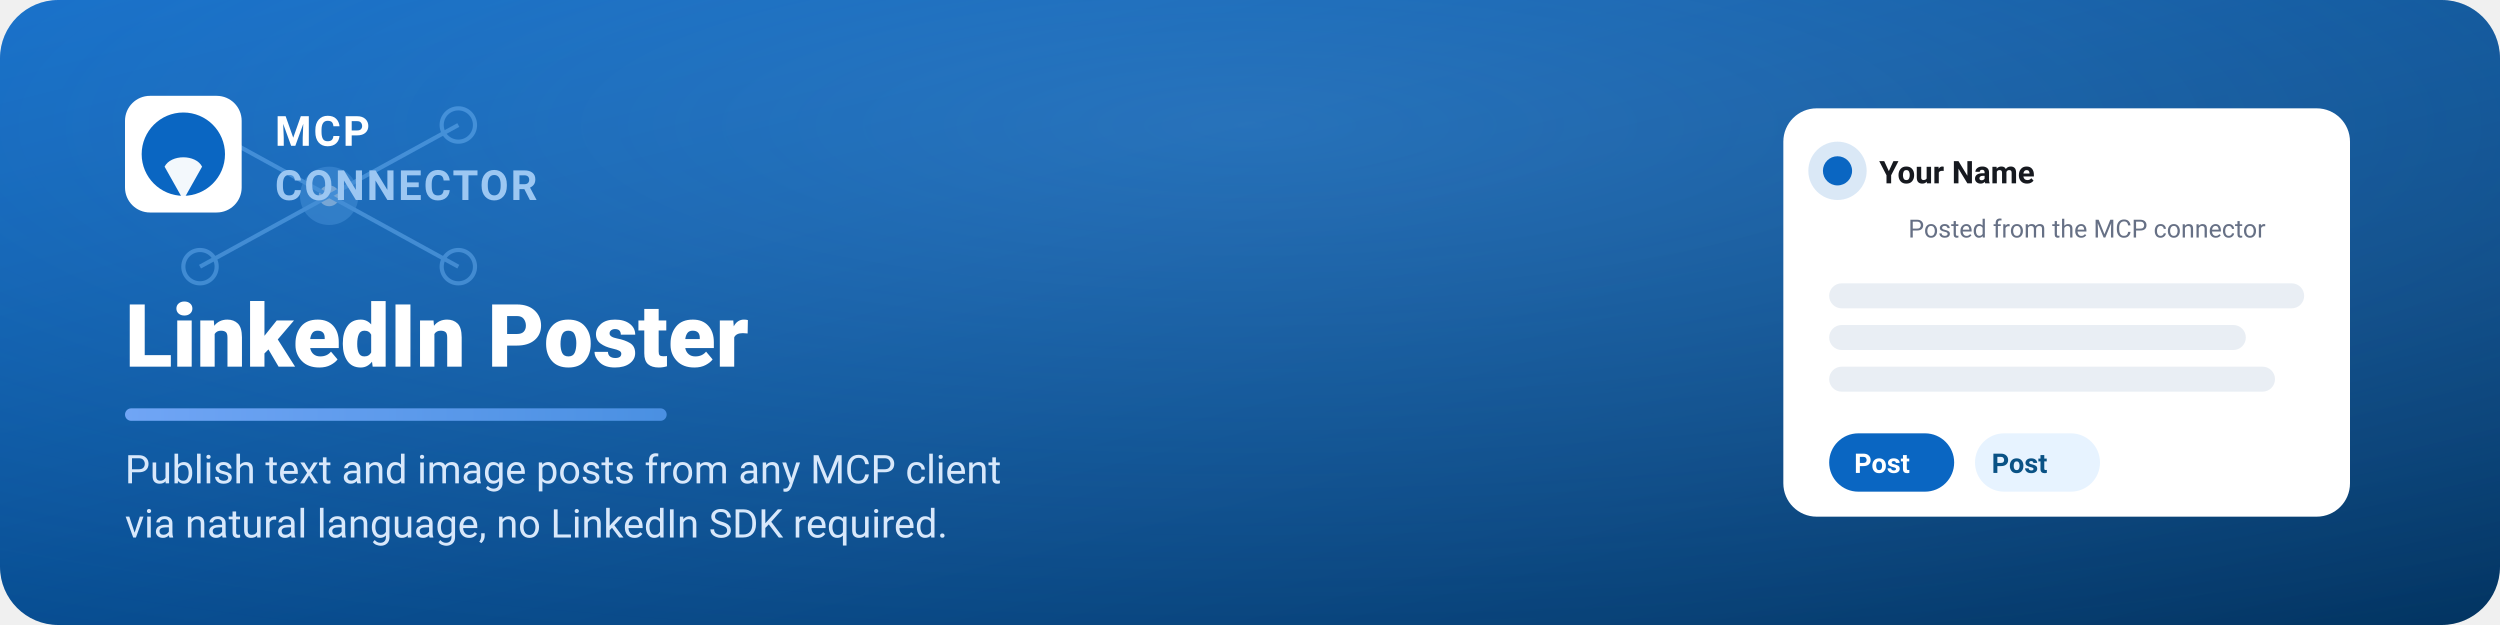
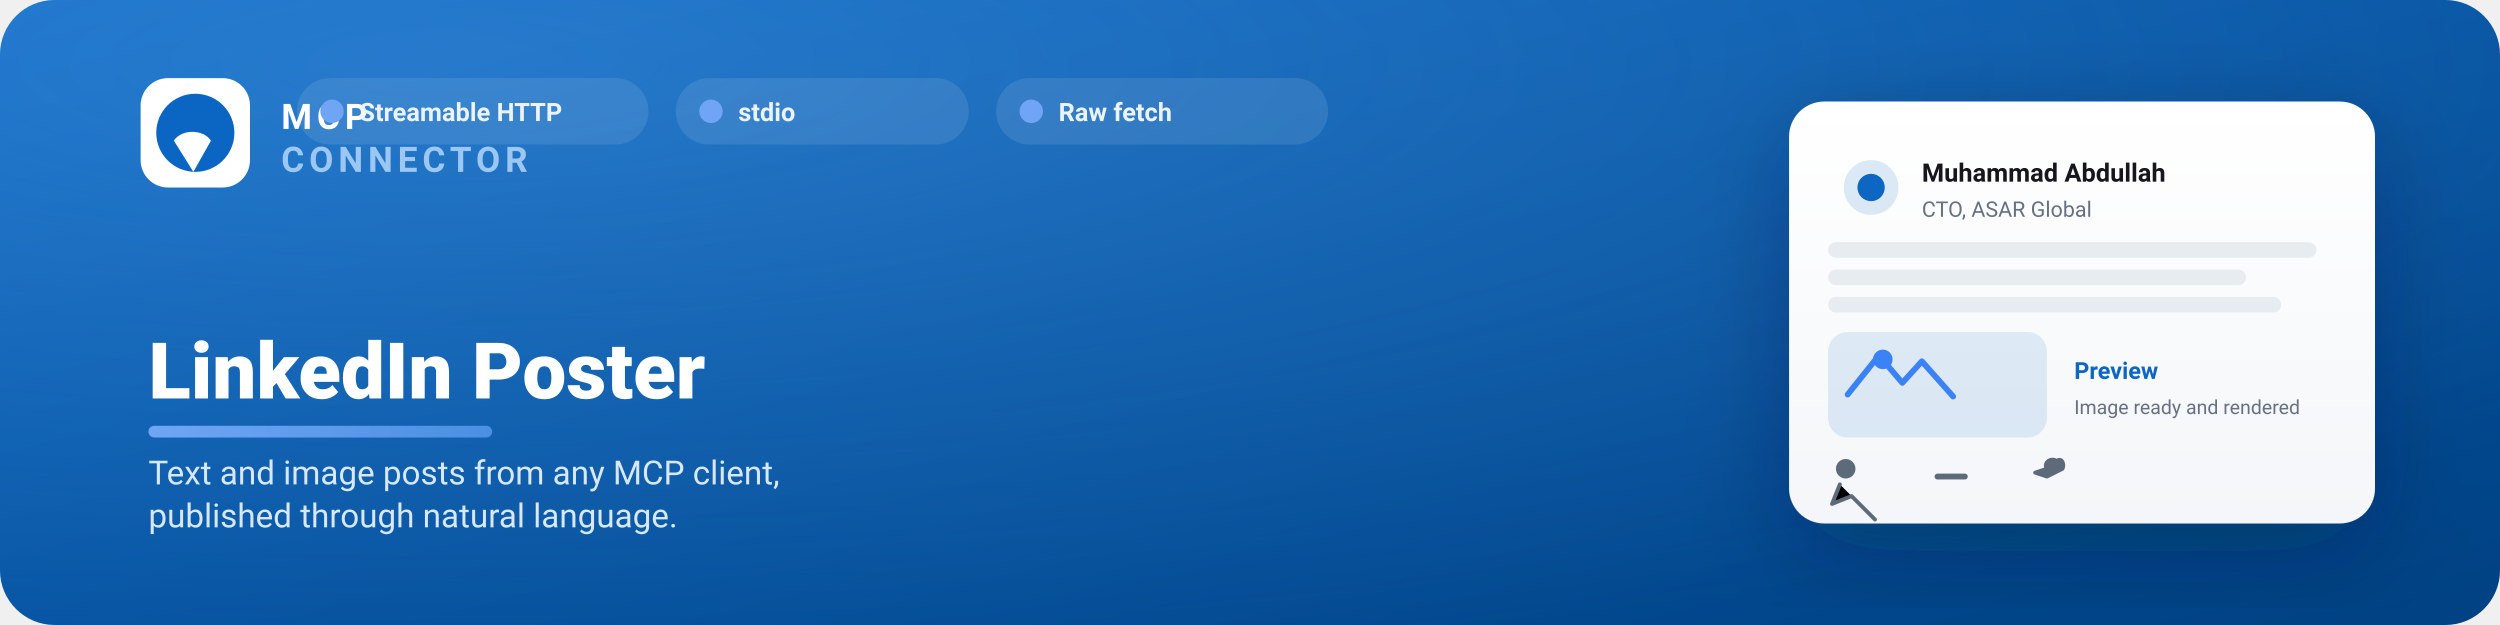
- <svg xmlns="http://www.w3.org/2000/svg" viewBox="0 0 1200 300" width="1200" height="300" role="img" aria-label="MCP LinkedIn Poster banner">
+ <svg xmlns="http://www.w3.org/2000/svg" viewBox="0 0 1280 320" width="1280" height="320" role="img" aria-label="MCP LinkedIn Poster banner">
  <defs>
    <linearGradient id="bg" x1="0" y1="0" x2="1" y2="1">
      <stop offset="0" stop-color="#0A66C2" />
-       <stop offset="1" stop-color="#00315E" />
+       <stop offset="1" stop-color="#004182" />
    </linearGradient>
-     <linearGradient id="accent" x1="0" y1="0" x2="1" y2="0">
+     <linearGradient id="card" x1="0" y1="0" x2="0" y2="1">
+       <stop offset="0" stop-color="#FFFFFF" />
+       <stop offset="1" stop-color="#F4F6F9" />
+     </linearGradient>
+     <linearGradient id="bar" x1="0" y1="0" x2="1" y2="0">
      <stop offset="0" stop-color="#70A5F5" />
      <stop offset="1" stop-color="#4A90E2" />
    </linearGradient>
-     <radialGradient id="glow" cx="0.5" cy="0.2" r="1">
-       <stop offset="0" stop-color="#7CC0FF" stop-opacity="0.28" />
+     <radialGradient id="glow" cx="0.18" cy="0.1" r="1">
+       <stop offset="0" stop-color="#7CC0FF" stop-opacity="0.26" />
      <stop offset="1" stop-color="#7CC0FF" stop-opacity="0" />
    </radialGradient>
+     <filter id="sd" x="-20%" y="-20%" width="140%" height="140%">
+       <feDropShadow dx="0" dy="14" stdDeviation="24" flood-color="#001D31" flood-opacity="0.30" />
+     </filter>
  </defs>
-   <rect width="1200" height="300" rx="28" fill="url(#bg)" />
-   <rect width="1200" height="300" rx="28" fill="url(#glow)" />
-   <g stroke="#7CC0FF" stroke-width="2" opacity="0.4" fill="none">
-     <circle cx="96" cy="60" r="8" />
-     <circle cx="220" cy="60" r="8" />
-     <circle cx="96" cy="128" r="8" />
-     <circle cx="220" cy="128" r="8" />
-     <circle cx="158" cy="94" r="14" fill="#7CC0FF" fill-opacity="0.55" stroke="none" />
-     <circle cx="158" cy="94" r="5" fill="#ffffff" stroke="none" />
-     <line x1="96" y1="60" x2="158" y2="94" />
-     <line x1="220" y1="60" x2="158" y2="94" />
-     <line x1="96" y1="128" x2="158" y2="94" />
-     <line x1="220" y1="128" x2="158" y2="94" />
+   <rect width="1280" height="320" rx="28" fill="url(#bg)" />
+   <rect width="1280" height="320" rx="28" fill="url(#glow)" />
+   <g transform="translate(72,40)">
+     <rect x="0" y="0" width="56" height="56" rx="14" fill="#FFFFFF" />
+     <circle cx="28" cy="28" r="20" fill="#0A66C2" />
+     <path d="M17 32c4-6 15-6 19 0l-9 16-10-16z" fill="#FFFFFF" />
+     <text x="72" y="26" font-family="Segoe UI,Roboto,Helvetica,Arial,sans-serif" font-size="18" font-weight="700" letter-spacing="2.5" fill="#FFFFFF">MCP</text>
+     <text x="72" y="48" font-family="Segoe UI,Roboto,Helvetica,Arial,sans-serif" font-size="18" font-weight="700" letter-spacing="2.5" fill="#9CC7F2">CONNECTOR</text>
  </g>
-   <rect x="60" y="46" width="56" height="56" rx="12" fill="#ffffff" />
-   <circle cx="88" cy="74" r="20" fill="#0A66C2" />
-   <path d="M79 80c3-6 15-6 18 0l-9 16-9-16z" fill="#ffffff" opacity="0.95" />
-   <text x="132" y="70" font-family="Segoe UI,Roboto,Helvetica,Arial,sans-serif" font-size="20" font-weight="700" fill="#ffffff" letter-spacing="1">MCP</text>
-   <text x="132" y="96" font-family="Segoe UI,Roboto,Helvetica,Arial,sans-serif" font-size="20" font-weight="700" fill="#9CC7F2" letter-spacing="1">CONNECTOR</text>
-   <text x="60" y="176" font-family="Segoe UI,Roboto,Helvetica,Arial,sans-serif" font-size="42" font-weight="800" fill="#ffffff">LinkedIn Poster</text>
-   <rect x="60" y="196" width="260" height="6" rx="3" fill="url(#accent)" />
-   <text x="60" y="232" font-family="Segoe UI,Roboto,Helvetica,Arial,sans-serif" font-size="19" fill="#D8E8FB">Publish text and image posts from any MCP client</text>
-   <text x="60" y="258" font-family="Segoe UI,Roboto,Helvetica,Arial,sans-serif" font-size="19" fill="#D8E8FB">via natural language, no LinkedIn SDK required.</text>
-   <g transform="translate(856,52)">
-     <rect width="272" height="196" rx="16" fill="#ffffff" />
-     <circle cx="26" cy="30" r="14" fill="#0A66C2" fill-opacity="0.15" />
-     <circle cx="26" cy="30" r="7" fill="#0A66C2" />
-     <text x="46" y="36" font-family="Segoe UI,Roboto,sans-serif" font-size="15" font-weight="700" fill="#16191F">Your Name</text>
-     <text x="60" y="62" font-family="Segoe UI,Roboto,sans-serif" font-size="12" fill="#667085">Posted from the MCP connector</text>
-     <rect x="22" y="84" width="228" height="12" rx="6" fill="#E9EEF4" />
-     <rect x="22" y="104" width="200" height="12" rx="6" fill="#E9EEF4" />
-     <rect x="22" y="124" width="214" height="12" rx="6" fill="#E9EEF4" />
-     <rect x="22" y="156" width="60" height="28" rx="14" fill="#0A66C2" />
-     <text x="34" y="175" font-family="Segoe UI,Roboto,sans-serif" font-size="13" font-weight="600" fill="#ffffff">Post</text>
-     <rect x="92" y="156" width="60" height="28" rx="14" fill="#E7F3FF" />
-     <text x="100" y="175" font-family="Segoe UI,Roboto,sans-serif" font-size="13" font-weight="600" fill="#0A5285">Post</text>
+   <g transform="translate(152,40)" font-family="Segoe UI,Roboto,sans-serif">
+     <rect x="0" y="0" width="180" height="34" rx="17" fill="#FFFFFF" fill-opacity="0.10" />
+     <circle cx="18" cy="17" r="6" fill="#70A5F5" />
+     <text x="32" y="22" font-size="13" font-weight="600" fill="#EAF3FF">Streamable HTTP</text>
+     <rect x="194" y="0" width="150" height="34" rx="17" fill="#FFFFFF" fill-opacity="0.10" />
+     <circle cx="212" cy="17" r="6" fill="#70A5F5" />
+     <text x="226" y="22" font-size="13" font-weight="600" fill="#EAF3FF">stdio</text>
+     <rect x="358" y="0" width="170" height="34" rx="17" fill="#FFFFFF" fill-opacity="0.10" />
+     <circle cx="376" cy="17" r="6" fill="#70A5F5" />
+     <text x="390" y="22" font-size="13" font-weight="600" fill="#EAF3FF">Raw fetch</text>
+   </g>
+   <g transform="translate(76,150)">
+     <text y="54" font-family="Segoe UI,Roboto,Helvetica,Arial,sans-serif" font-size="40" font-weight="800" fill="#FFFFFF">LinkedIn Poster</text>
+     <rect x="0" y="68" width="176" height="6" rx="3" fill="url(#bar)" />
+     <text y="98" font-family="Segoe UI,Roboto,Helvetica,Arial,sans-serif" font-size="17" fill="#D8E8FB">Text and image posts from any MCP client,</text>
+     <text y="120" font-family="Segoe UI,Roboto,Helvetica,Arial,sans-serif" font-size="17" fill="#D8E8FB">published through natural language.</text>
+   </g>
+   <g transform="translate(916,52)" filter="url(#sd)">
+     <rect width="300" height="216" rx="18" fill="url(#card)" />
+     <circle cx="42" cy="44" r="14" fill="#0A66C2" fill-opacity="0.14" />
+     <circle cx="42" cy="44" r="7" fill="#0A66C2" />
+     <text x="68" y="41" font-family="Segoe UI,Roboto,sans-serif" font-size="13" font-weight="700" fill="#16191F">Muhammad Abdullah</text>
+     <text x="68" y="59" font-family="Segoe UI,Roboto,sans-serif" font-size="11" fill="#667085">CTO, ASAR Global</text>
+     <rect x="20" y="72" width="250" height="8" rx="4" fill="#E7ECF1" />
+     <rect x="20" y="86" width="214" height="8" rx="4" fill="#E7ECF1" />
+     <rect x="20" y="100" width="232" height="8" rx="4" fill="#E7ECF1" />
+     <rect x="20" y="118" width="112" height="54" rx="10" fill="#0A66C2" fill-opacity="0.12" />
+     <path d="M30 150l16-20 12 14 10-11 16 18" fill="none" stroke="#3B82F6" stroke-width="3" stroke-linejoin="round" stroke-linecap="round" />
+     <circle cx="48" cy="132" r="5" fill="#3B82F6" />
+     <text x="146" y="142" font-family="Segoe UI,Roboto,sans-serif" font-size="12" font-weight="600" fill="#0A66C2">Preview</text>
+     <text x="146" y="160" font-family="Segoe UI,Roboto,sans-serif" font-size="10" fill="#667085">Image ready and rendered</text>
+     <g stroke="#5C6B7A" stroke-width="2" stroke-linecap="round" stroke-linejoin="round">
+       <circle cx="29" cy="188" r="4" fill="#5C6B7A" />
+       <path d="M26 196l-4 10 10-4 12 12" />
+       <path d="M76 192h14" stroke-width="3" />
+       <path d="M132 188c-2-3 2-6 5-4 3-2 4 2 3 4l-8 4-6-2z" fill="#5C6B7A" />
+     </g>
  </g>
</svg>
